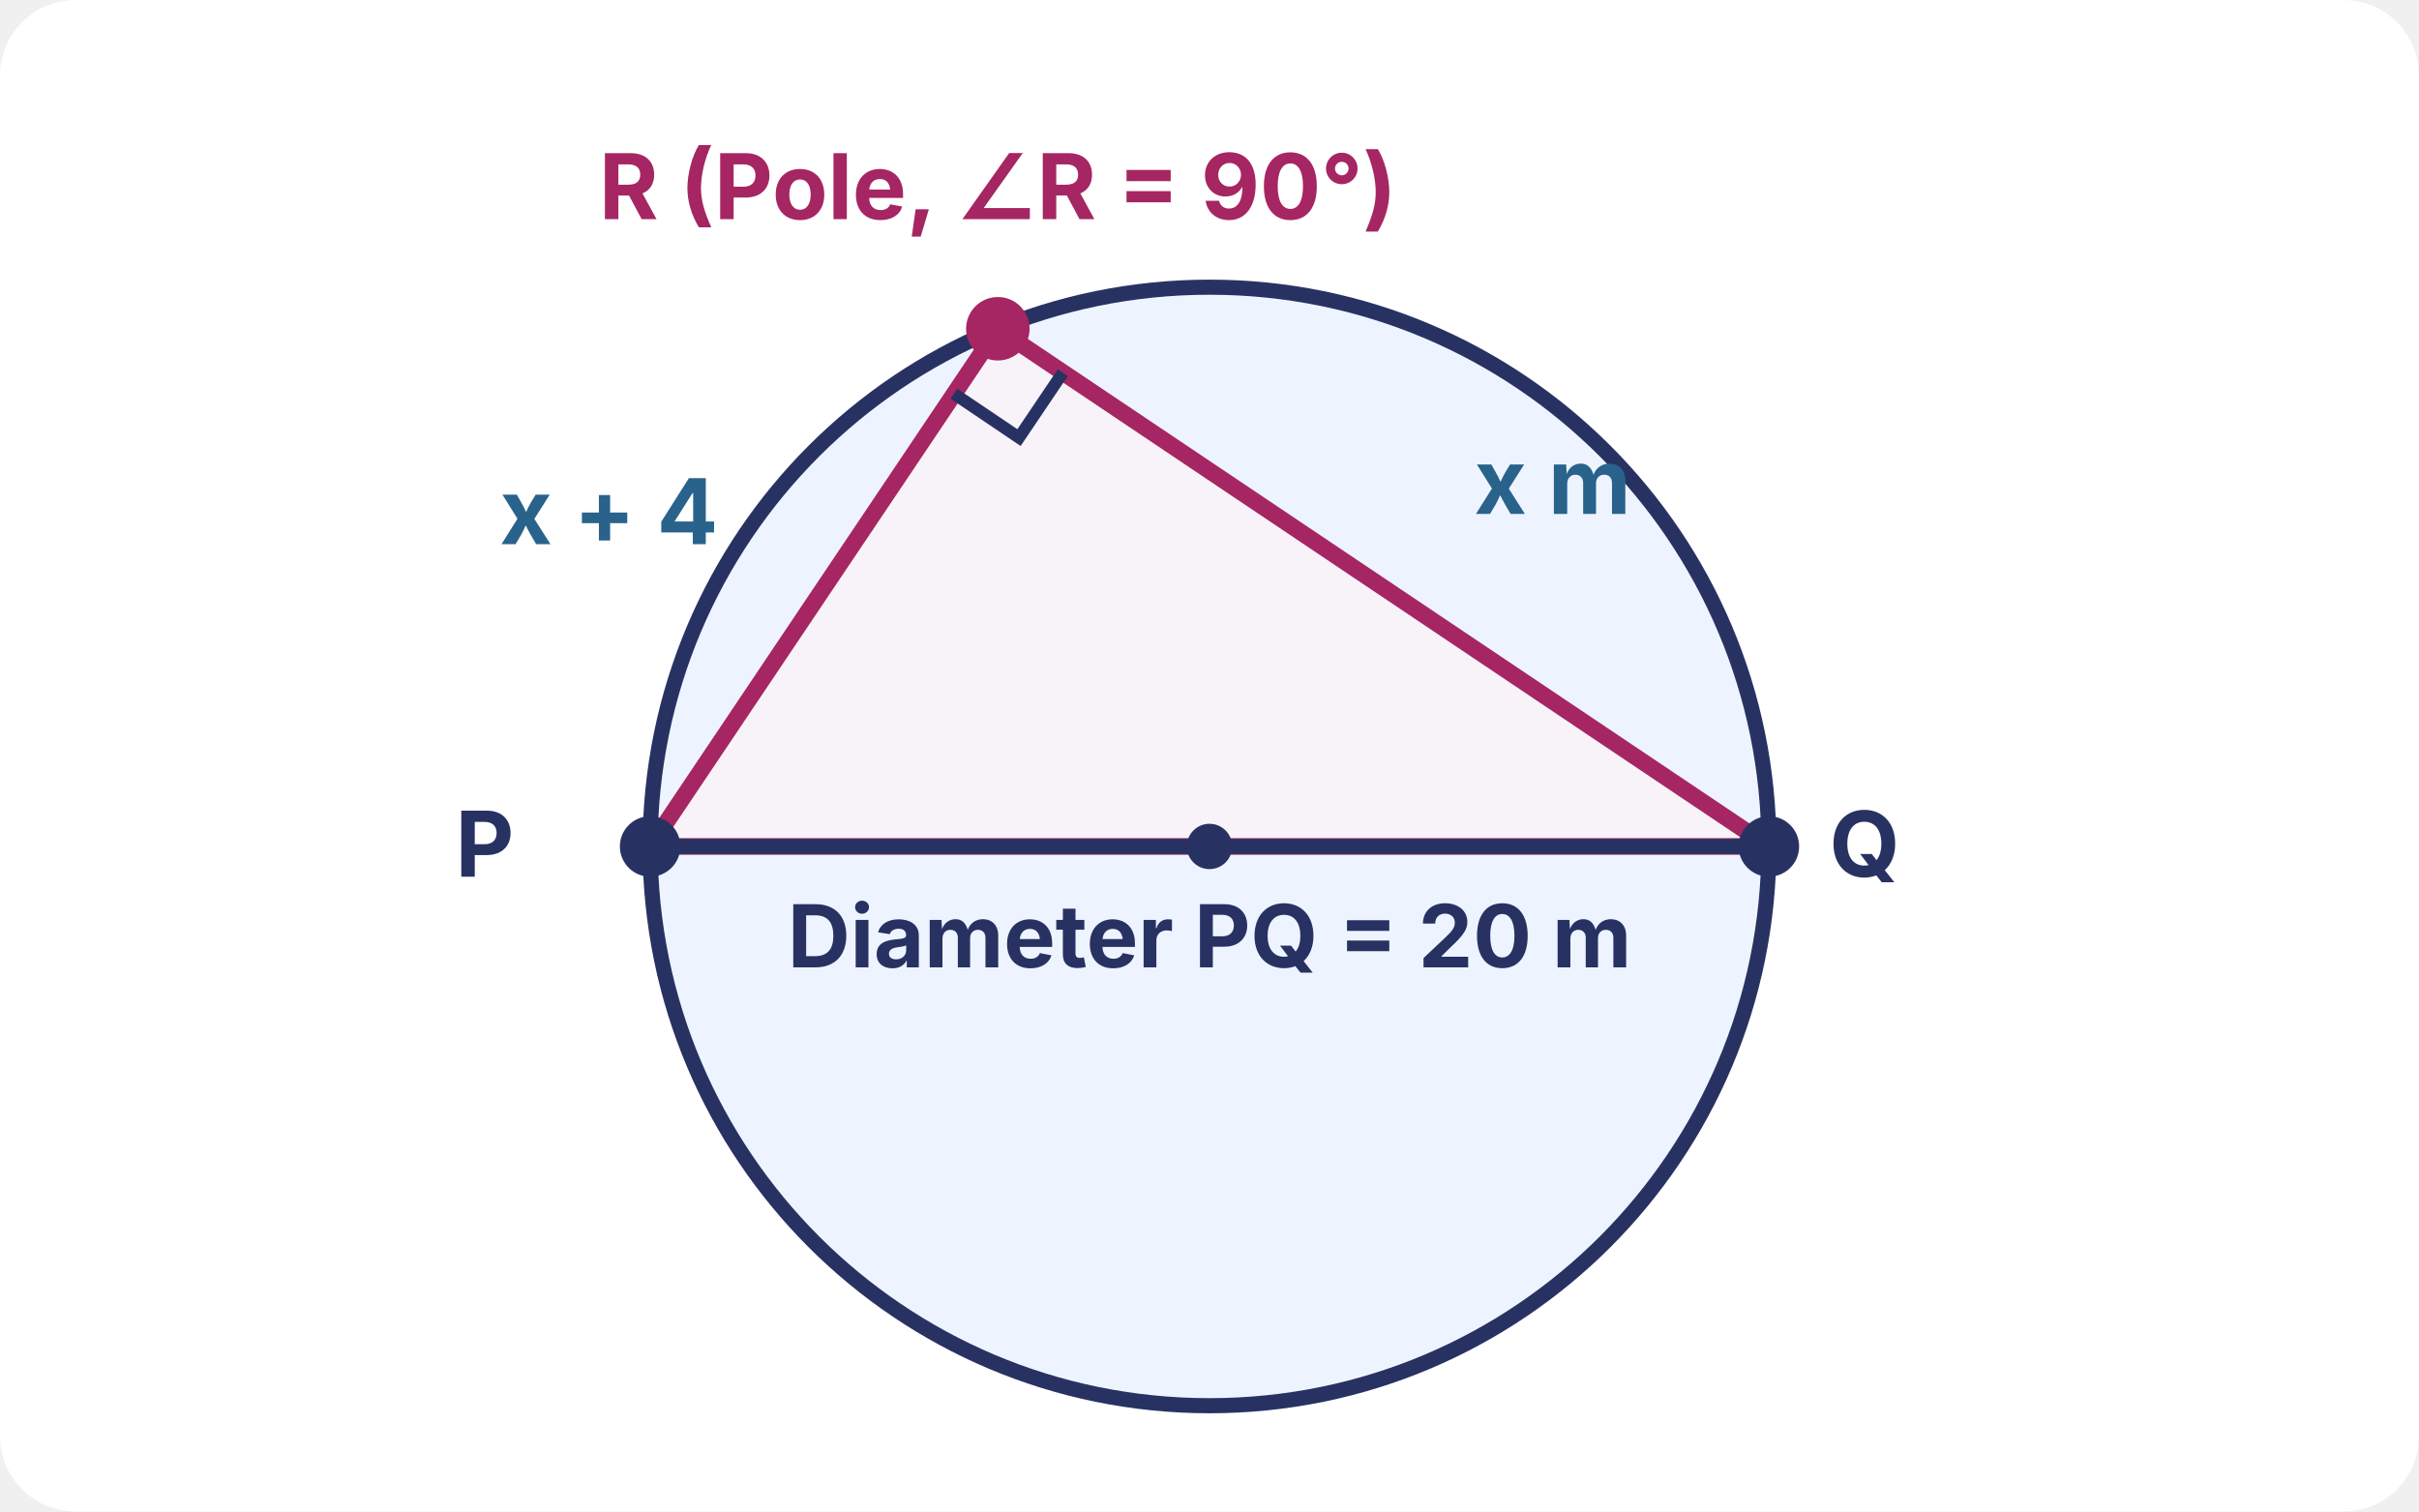
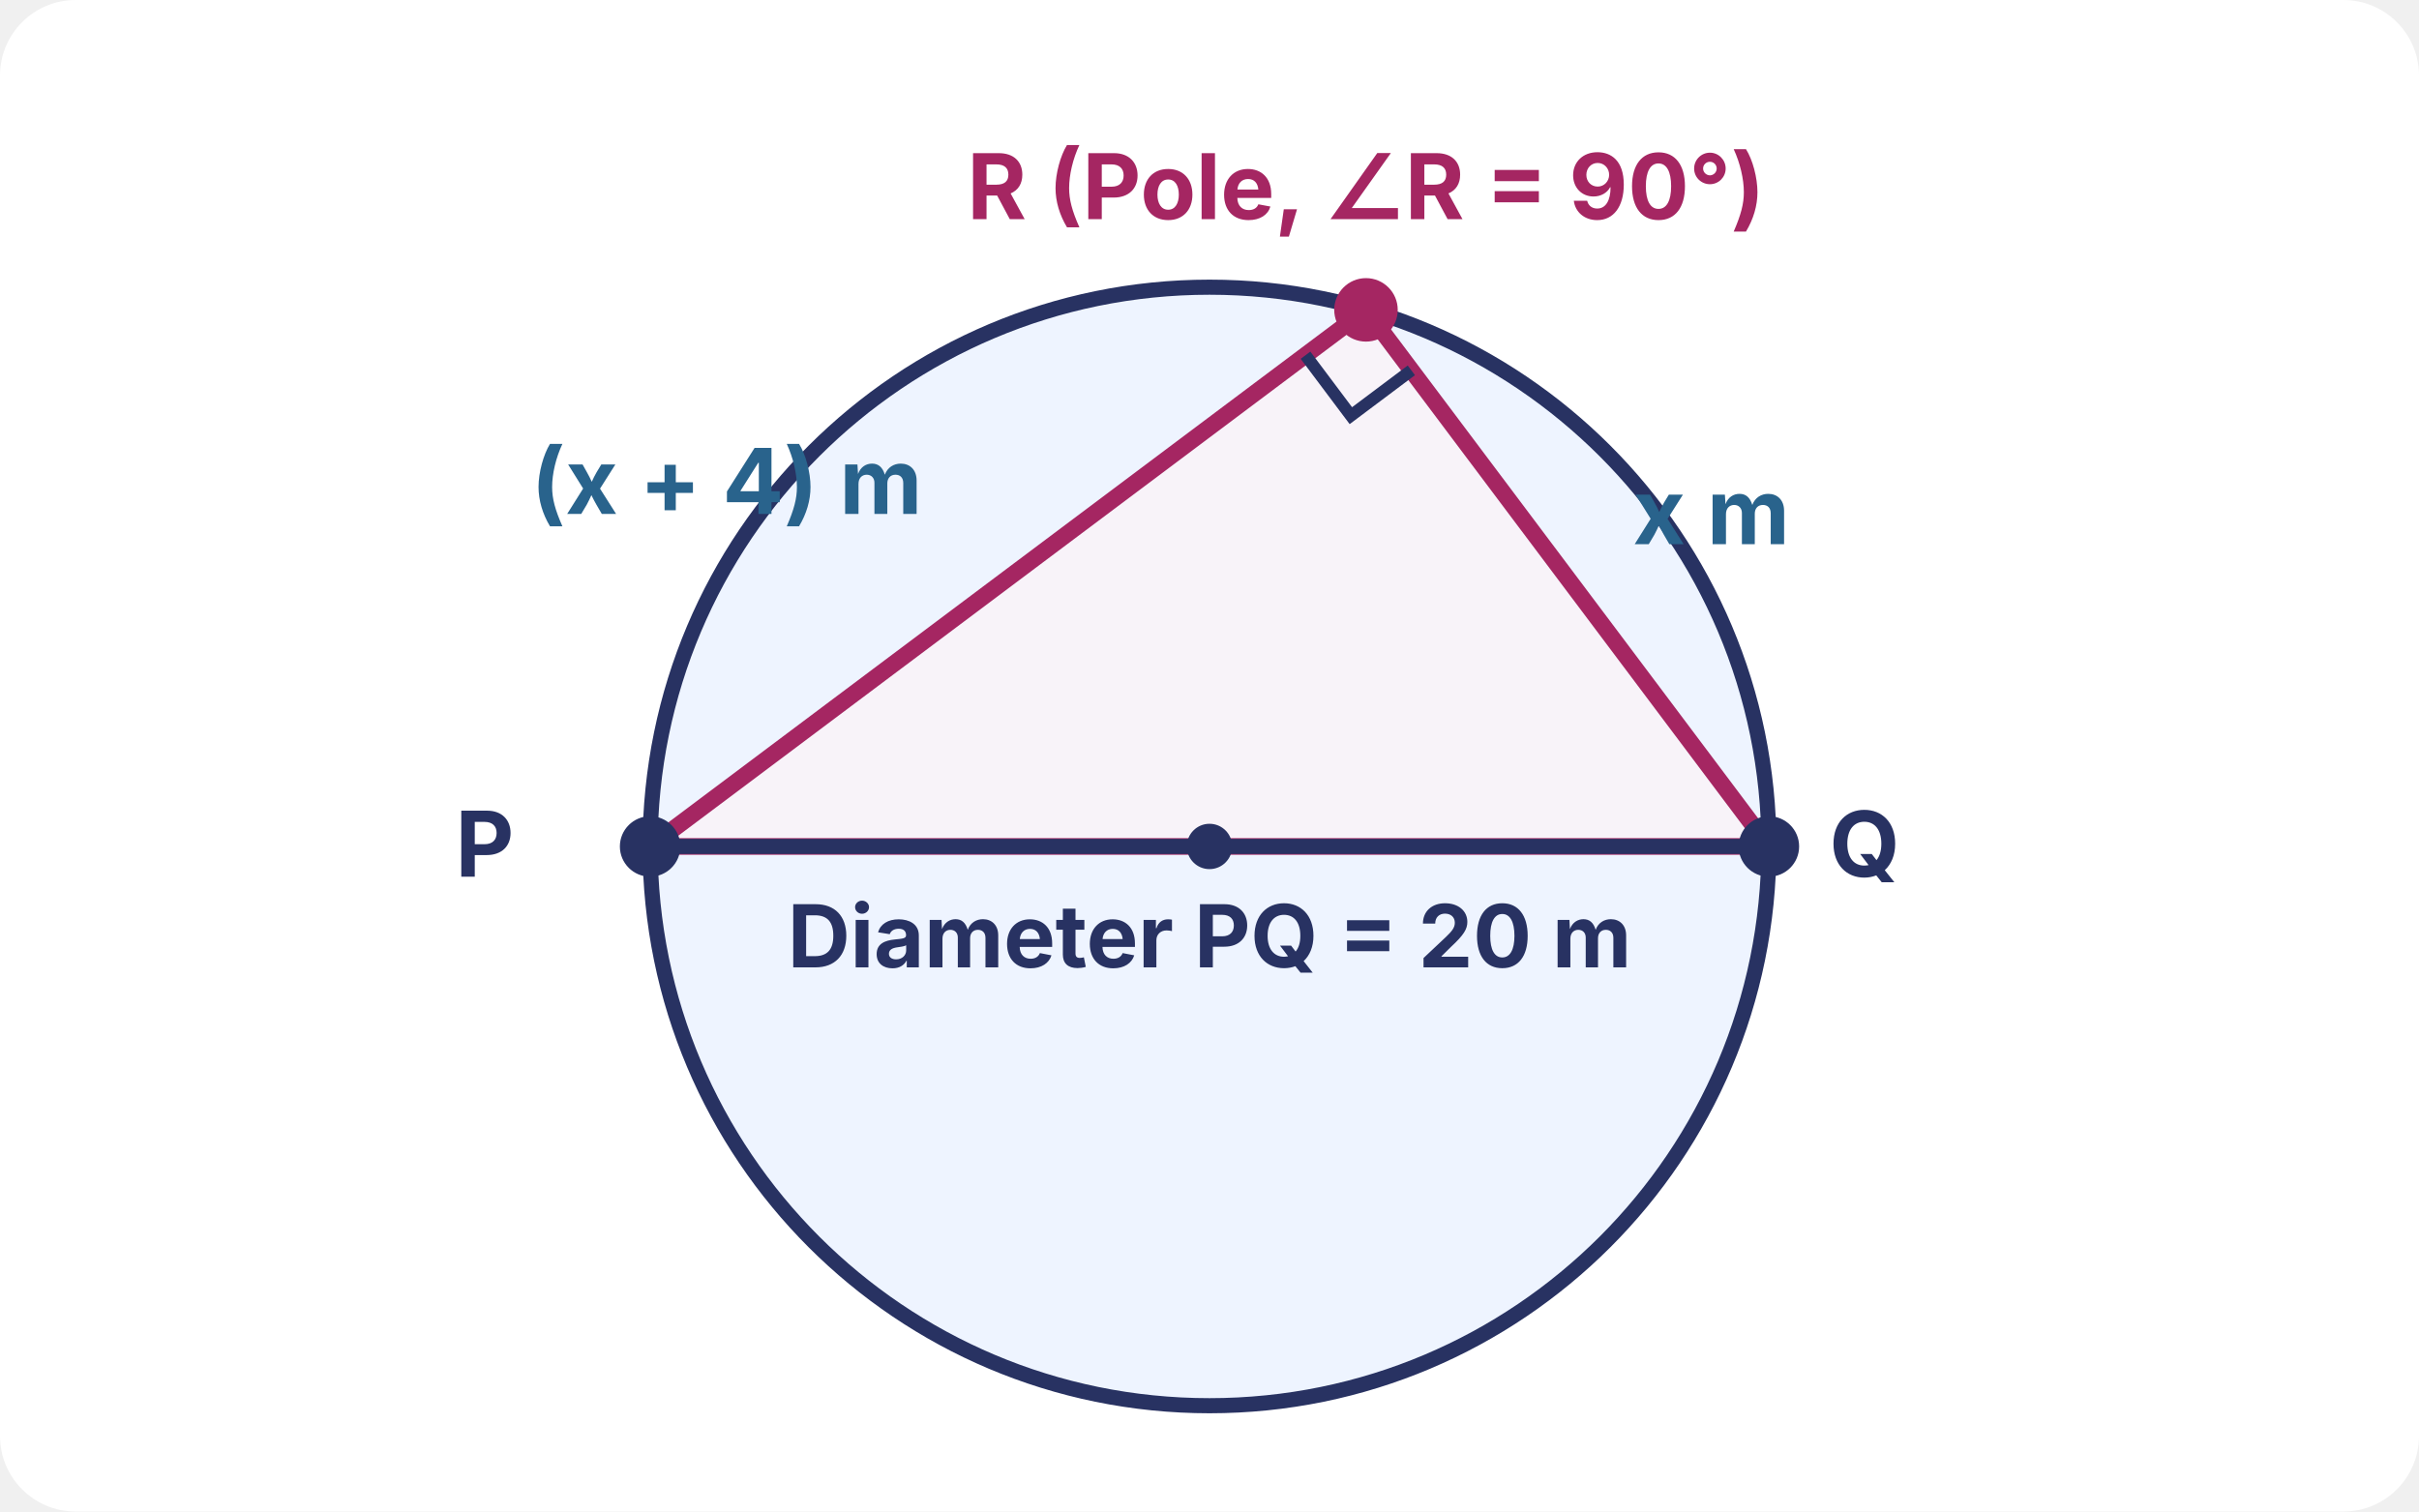
<svg xmlns="http://www.w3.org/2000/svg" width="320" height="200" viewBox="0 0 320 200" role="img" aria-labelledby="title">
  <rect width="320" height="200" rx="10" fill="#ffffff" />
  <circle cx="160" cy="112" r="74" fill="#eef4ff" stroke="#283262" stroke-width="2" />
-   <polygon points="86,112 234,112 132,43.5" fill="#fdf2f7" fill-opacity="0.7" stroke="#a52662" stroke-width="2.2" stroke-linejoin="round" />
+   <polygon points="86,112 234,112 180.7,41.0" fill="#fdf2f7" fill-opacity="0.7" stroke="#a52662" stroke-width="2.2" stroke-linejoin="round" />
  <line x1="86" y1="112" x2="234" y2="112" stroke="#283262" stroke-width="2" />
-   <path d="M126.2 52.1 L134.8 57.9 L140.6 49.3" fill="none" stroke="#283262" stroke-width="1.6" />
+   <path d="M172.7 47.0 L178.7 55.0 L186.7 49.0" fill="none" stroke="#283262" stroke-width="1.6" />
  <g fill="#283262">
    <circle cx="86" cy="112" r="4" />
    <circle cx="234" cy="112" r="4" />
    <circle cx="160" cy="112" r="3" />
-     <circle cx="132" cy="43.5" r="4.2" fill="#a52662" />
+     <circle cx="180.7" cy="41.0" r="4.2" fill="#a52662" />
  </g>
  <g font-family="system-ui, -apple-system, sans-serif" font-size="12" font-weight="700" fill="#283262">
    <text x="68" y="116" text-anchor="end">P</text>
    <text x="242" y="116" text-anchor="start">Q</text>
    <text x="160" y="128" text-anchor="middle" font-size="11.5">Diameter PQ = 20 m</text>
-     <text x="132" y="29" text-anchor="middle" fill="#a52662">R (Pole, ∠R = 90°)</text>
-     <text x="95" y="72" text-anchor="end" fill="#29638c">x + 4</text>
-     <text x="195" y="68" text-anchor="start" fill="#29638c">x m</text>
+     <text x="180.7" y="29" text-anchor="middle" fill="#a52662">R (Pole, ∠R = 90°)</text>
+     <text x="122" y="68" text-anchor="end" fill="#29638c">(x + 4) m</text>
+     <text x="216" y="72" text-anchor="start" fill="#29638c">x m</text>
  </g>
</svg>
